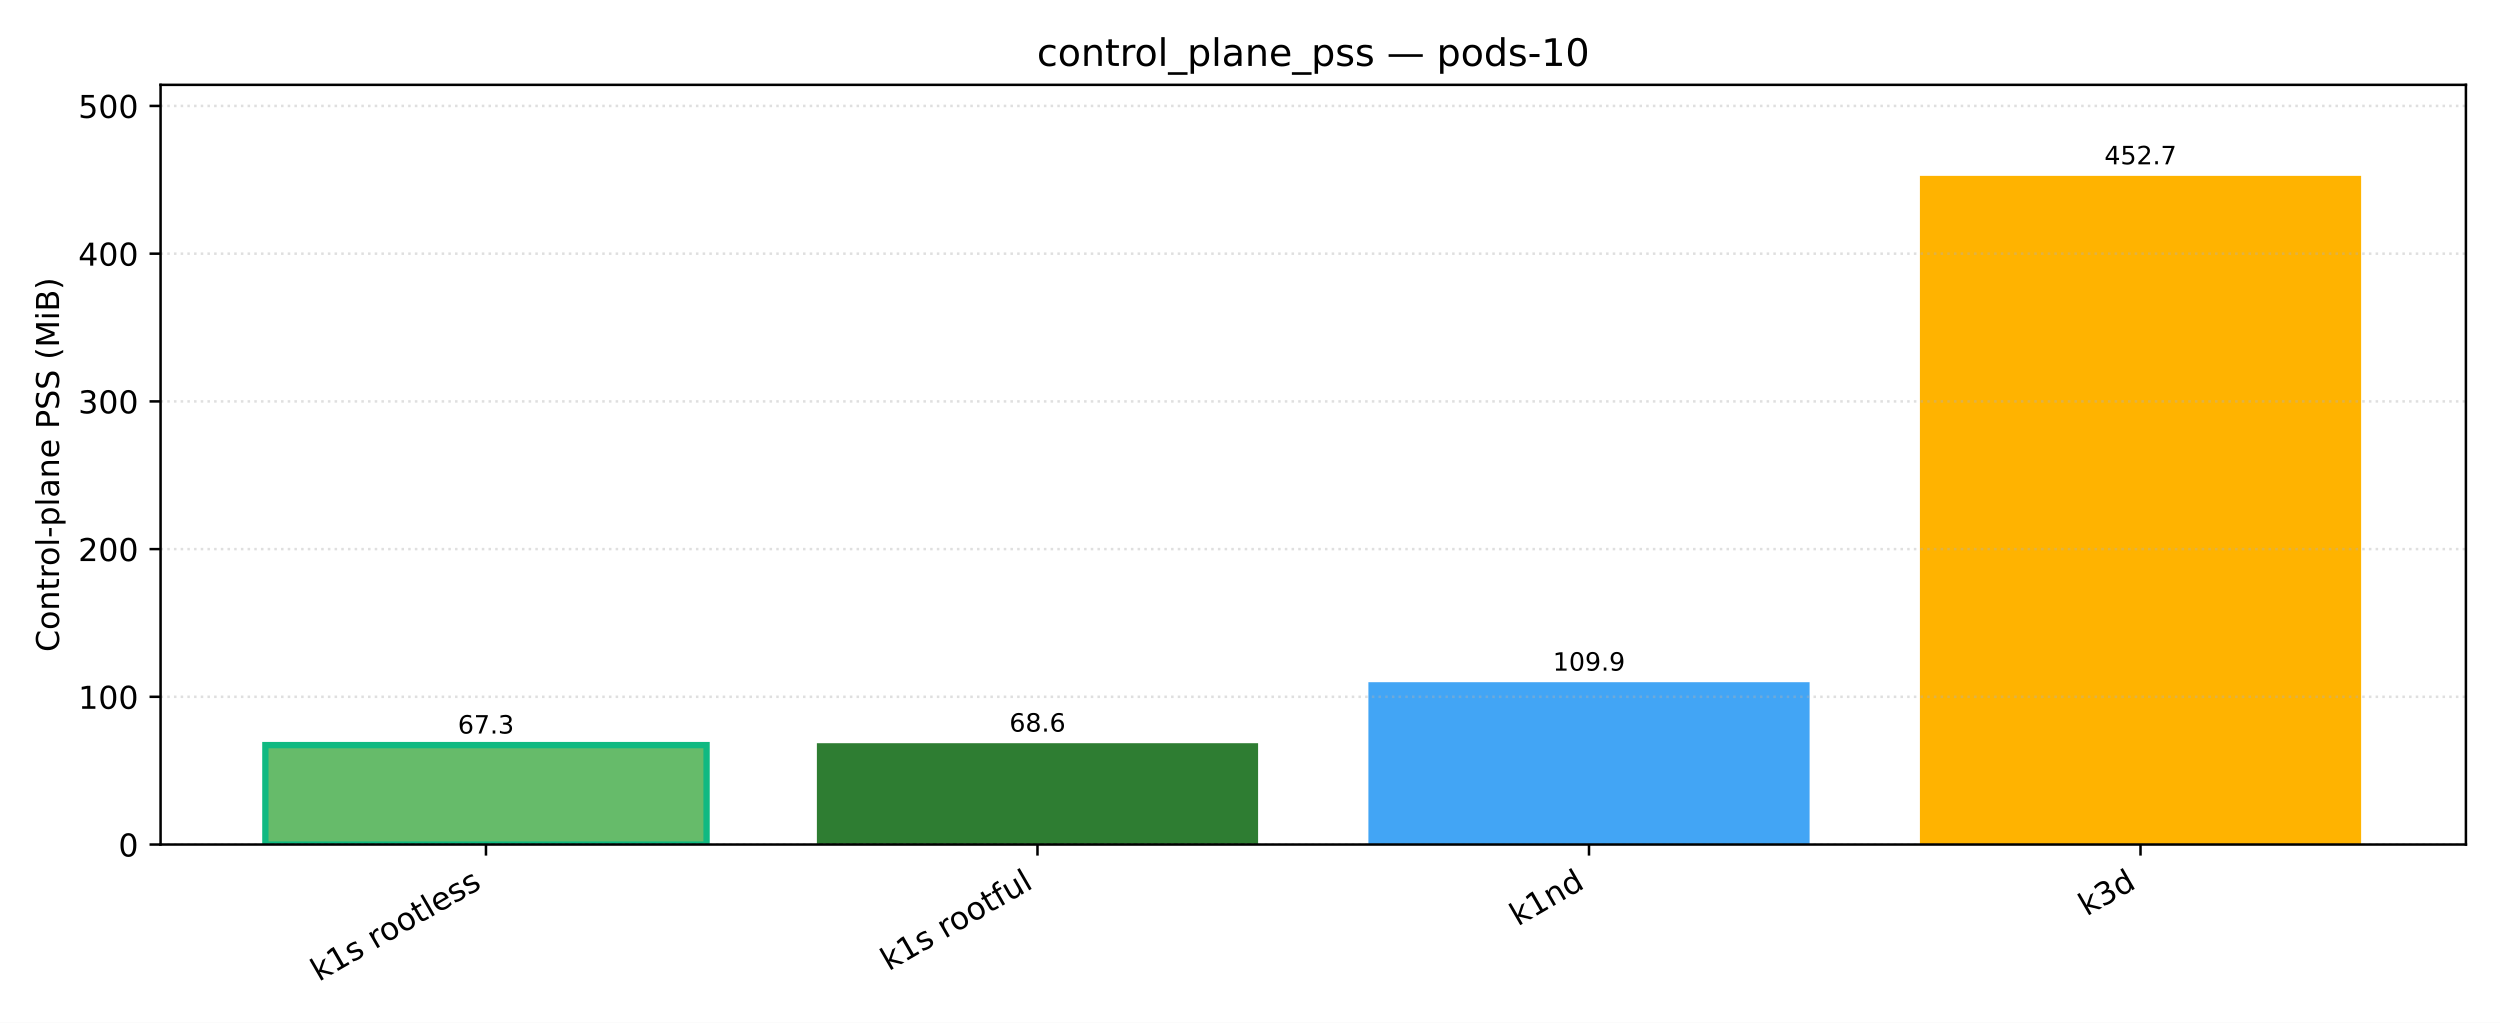
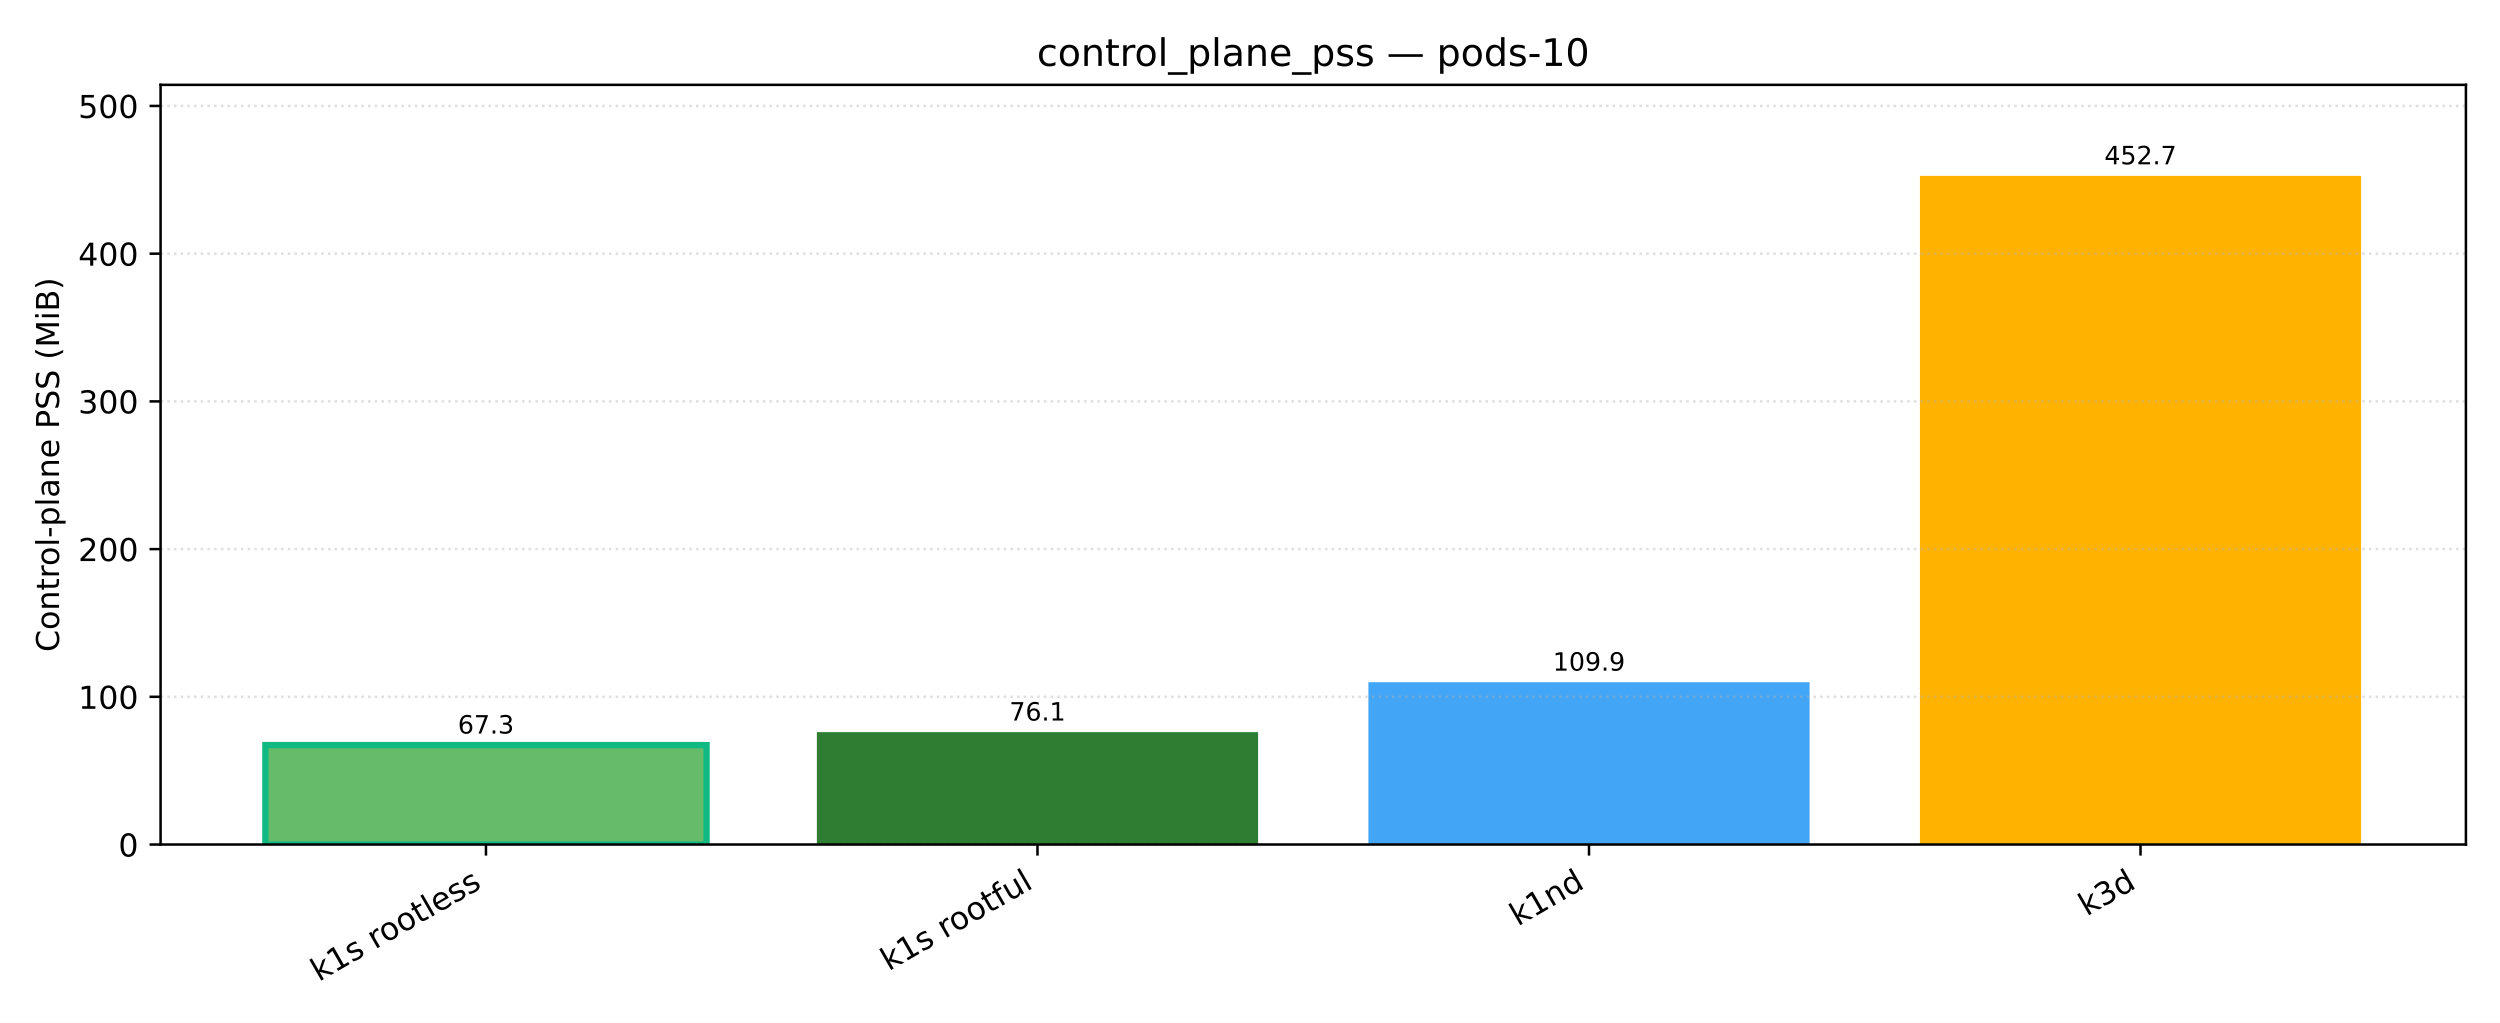
<svg xmlns="http://www.w3.org/2000/svg" xmlns:xlink="http://www.w3.org/1999/xlink" width="792pt" height="324pt" viewBox="0 0 792 324" version="1.1">
  <defs>
    <style type="text/css">*{stroke-linejoin: round; stroke-linecap: butt}</style>
  </defs>
  <g id="figure_1">
    <g id="patch_1">
      <path d="M 0 324  L 792 324  L 792 0  L 0 0  z " style="fill: #ffffff" />
    </g>
    <g id="axes_1">
      <g id="patch_2">
        <path d="M 50.87 267.545  L 781.2 267.545  L 781.2 26.88  L 50.87 26.88  z " style="fill: #ffffff" />
      </g>
      <g id="patch_3">
-         <path d="M 84.067 267.545  L 223.843 267.545  L 223.843 236.054  L 84.067 236.054  z " clip-path="url(#p83d987f773)" style="fill: #66bb6a; stroke: #10b981; stroke-width: 2; stroke-linejoin: miter" />
+         <path d="M 84.067 267.545  L 223.843 267.545  L 223.843 236.054  L 84.067 236.054  z " clip-path="url(#pac40f87c08)" style="fill: #66bb6a; stroke: #10b981; stroke-width: 2; stroke-linejoin: miter" />
      </g>
      <g id="patch_4">
-         <path d="M 258.787 267.545  L 398.563 267.545  L 398.563 235.446  L 258.787 235.446  z " clip-path="url(#p83d987f773)" style="fill: #2e7d32" />
+         <path d="M 258.787 267.545  L 398.563 267.545  L 398.563 231.94  L 258.787 231.94  z " clip-path="url(#pac40f87c08)" style="fill: #2e7d32" />
      </g>
      <g id="patch_5">
-         <path d="M 433.507 267.545  L 573.283 267.545  L 573.283 216.128  L 433.507 216.128  z " clip-path="url(#p83d987f773)" style="fill: #42a5f5" />
+         <path d="M 433.507 267.545  L 573.283 267.545  L 573.283 216.128  L 433.507 216.128  z " clip-path="url(#pac40f87c08)" style="fill: #42a5f5" />
      </g>
      <g id="patch_6">
-         <path d="M 608.227 267.545  L 748.003 267.545  L 748.003 55.716  L 608.227 55.716  z " clip-path="url(#p83d987f773)" style="fill: #ffb300" />
+         <path d="M 608.227 267.545  L 748.003 267.545  L 748.003 55.716  L 608.227 55.716  z " clip-path="url(#pac40f87c08)" style="fill: #ffb300" />
      </g>
      <g id="matplotlib.axis_1">
        <g id="xtick_1">
          <g id="line2d_1">
            <defs>
-               <path id="mf62e1ab59a" d="M 0 0  L 0 3.5  " style="stroke: #000000; stroke-width: 0.8" />
+               <path id="ma1f870a93c" d="M 0 0  L 0 3.5  " style="stroke: #000000; stroke-width: 0.8" />
            </defs>
            <g>
-               <use xlink:href="#mf62e1ab59a" x="153.955" y="267.545" style="stroke: #000000; stroke-width: 0.8" />
+               <use xlink:href="#ma1f870a93c" x="153.955" y="267.545" style="stroke: #000000; stroke-width: 0.8" />
            </g>
          </g>
          <g id="text_1">
            <g transform="translate(101.0103 311.0931) rotate(-30) scale(0.1 -0.1)">
              <defs>
                <path id="DejaVuSans-6b" d="M 581 4863  L 1159 4863  L 1159 1991  L 2875 3500  L 3609 3500  L 1753 1863  L 3688 0  L 2938 0  L 1159 1709  L 1159 0  L 581 0  L 581 4863  z " transform="scale(0.015625)" />
                <path id="DejaVuSans-31" d="M 794 531  L 1825 531  L 1825 4091  L 703 3866  L 703 4441  L 1819 4666  L 2450 4666  L 2450 531  L 3481 531  L 3481 0  L 794 0  L 794 531  z " transform="scale(0.015625)" />
                <path id="DejaVuSans-73" d="M 2834 3397  L 2834 2853  Q 2591 2978 2328 3040  Q 2066 3103 1784 3103  Q 1356 3103 1142 2972  Q 928 2841 928 2578  Q 928 2378 1081 2264  Q 1234 2150 1697 2047  L 1894 2003  Q 2506 1872 2764 1633  Q 3022 1394 3022 966  Q 3022 478 2636 193  Q 2250 -91 1575 -91  Q 1294 -91 989 -36  Q 684 19 347 128  L 347 722  Q 666 556 975 473  Q 1284 391 1588 391  Q 1994 391 2212 530  Q 2431 669 2431 922  Q 2431 1156 2273 1281  Q 2116 1406 1581 1522  L 1381 1569  Q 847 1681 609 1914  Q 372 2147 372 2553  Q 372 3047 722 3315  Q 1072 3584 1716 3584  Q 2034 3584 2315 3537  Q 2597 3491 2834 3397  z " transform="scale(0.015625)" />
                <path id="DejaVuSans-20" transform="scale(0.015625)" />
                <path id="DejaVuSans-72" d="M 2631 2963  Q 2534 3019 2420 3045  Q 2306 3072 2169 3072  Q 1681 3072 1420 2755  Q 1159 2438 1159 1844  L 1159 0  L 581 0  L 581 3500  L 1159 3500  L 1159 2956  Q 1341 3275 1631 3429  Q 1922 3584 2338 3584  Q 2397 3584 2469 3576  Q 2541 3569 2628 3553  L 2631 2963  z " transform="scale(0.015625)" />
                <path id="DejaVuSans-6f" d="M 1959 3097  Q 1497 3097 1228 2736  Q 959 2375 959 1747  Q 959 1119 1226 758  Q 1494 397 1959 397  Q 2419 397 2687 759  Q 2956 1122 2956 1747  Q 2956 2369 2687 2733  Q 2419 3097 1959 3097  z M 1959 3584  Q 2709 3584 3137 3096  Q 3566 2609 3566 1747  Q 3566 888 3137 398  Q 2709 -91 1959 -91  Q 1206 -91 779 398  Q 353 888 353 1747  Q 353 2609 779 3096  Q 1206 3584 1959 3584  z " transform="scale(0.015625)" />
                <path id="DejaVuSans-74" d="M 1172 4494  L 1172 3500  L 2356 3500  L 2356 3053  L 1172 3053  L 1172 1153  Q 1172 725 1289 603  Q 1406 481 1766 481  L 2356 481  L 2356 0  L 1766 0  Q 1100 0 847 248  Q 594 497 594 1153  L 594 3053  L 172 3053  L 172 3500  L 594 3500  L 594 4494  L 1172 4494  z " transform="scale(0.015625)" />
                <path id="DejaVuSans-6c" d="M 603 4863  L 1178 4863  L 1178 0  L 603 0  L 603 4863  z " transform="scale(0.015625)" />
                <path id="DejaVuSans-65" d="M 3597 1894  L 3597 1613  L 953 1613  Q 991 1019 1311 708  Q 1631 397 2203 397  Q 2534 397 2845 478  Q 3156 559 3463 722  L 3463 178  Q 3153 47 2828 -22  Q 2503 -91 2169 -91  Q 1331 -91 842 396  Q 353 884 353 1716  Q 353 2575 817 3079  Q 1281 3584 2069 3584  Q 2775 3584 3186 3129  Q 3597 2675 3597 1894  z M 3022 2063  Q 3016 2534 2758 2815  Q 2500 3097 2075 3097  Q 1594 3097 1305 2825  Q 1016 2553 972 2059  L 3022 2063  z " transform="scale(0.015625)" />
              </defs>
              <use xlink:href="#DejaVuSans-6b" />
              <use xlink:href="#DejaVuSans-31" transform="translate(57.91016 0)" />
              <use xlink:href="#DejaVuSans-73" transform="translate(121.5332 0)" />
              <use xlink:href="#DejaVuSans-20" transform="translate(173.6328 0)" />
              <use xlink:href="#DejaVuSans-72" transform="translate(205.4199 0)" />
              <use xlink:href="#DejaVuSans-6f" transform="translate(244.2832 0)" />
              <use xlink:href="#DejaVuSans-6f" transform="translate(305.4648 0)" />
              <use xlink:href="#DejaVuSans-74" transform="translate(366.6465 0)" />
              <use xlink:href="#DejaVuSans-6c" transform="translate(405.8555 0)" />
              <use xlink:href="#DejaVuSans-65" transform="translate(433.6387 0)" />
              <use xlink:href="#DejaVuSans-73" transform="translate(495.1621 0)" />
              <use xlink:href="#DejaVuSans-73" transform="translate(547.2617 0)" />
            </g>
          </g>
        </g>
        <g id="xtick_2">
          <g id="line2d_2">
            <g>
-               <use xlink:href="#mf62e1ab59a" x="328.675" y="267.545" style="stroke: #000000; stroke-width: 0.8" />
+               <use xlink:href="#ma1f870a93c" x="328.675" y="267.545" style="stroke: #000000; stroke-width: 0.8" />
            </g>
          </g>
          <g id="text_2">
            <g transform="translate(281.545 307.7361) rotate(-30) scale(0.1 -0.1)">
              <defs>
                <path id="DejaVuSans-66" d="M 2375 4863  L 2375 4384  L 1825 4384  Q 1516 4384 1395 4259  Q 1275 4134 1275 3809  L 1275 3500  L 2222 3500  L 2222 3053  L 1275 3053  L 1275 0  L 697 0  L 697 3053  L 147 3053  L 147 3500  L 697 3500  L 697 3744  Q 697 4328 969 4595  Q 1241 4863 1831 4863  L 2375 4863  z " transform="scale(0.015625)" />
                <path id="DejaVuSans-75" d="M 544 1381  L 544 3500  L 1119 3500  L 1119 1403  Q 1119 906 1312 657  Q 1506 409 1894 409  Q 2359 409 2629 706  Q 2900 1003 2900 1516  L 2900 3500  L 3475 3500  L 3475 0  L 2900 0  L 2900 538  Q 2691 219 2414 64  Q 2138 -91 1772 -91  Q 1169 -91 856 284  Q 544 659 544 1381  z M 1991 3584  L 1991 3584  z " transform="scale(0.015625)" />
              </defs>
              <use xlink:href="#DejaVuSans-6b" />
              <use xlink:href="#DejaVuSans-31" transform="translate(57.91016 0)" />
              <use xlink:href="#DejaVuSans-73" transform="translate(121.5332 0)" />
              <use xlink:href="#DejaVuSans-20" transform="translate(173.6328 0)" />
              <use xlink:href="#DejaVuSans-72" transform="translate(205.4199 0)" />
              <use xlink:href="#DejaVuSans-6f" transform="translate(244.2832 0)" />
              <use xlink:href="#DejaVuSans-6f" transform="translate(305.4648 0)" />
              <use xlink:href="#DejaVuSans-74" transform="translate(366.6465 0)" />
              <use xlink:href="#DejaVuSans-66" transform="translate(405.8555 0)" />
              <use xlink:href="#DejaVuSans-75" transform="translate(441.0605 0)" />
              <use xlink:href="#DejaVuSans-6c" transform="translate(504.4395 0)" />
            </g>
          </g>
        </g>
        <g id="xtick_3">
          <g id="line2d_3">
            <g>
-               <use xlink:href="#mf62e1ab59a" x="503.395" y="267.545" style="stroke: #000000; stroke-width: 0.8" />
+               <use xlink:href="#ma1f870a93c" x="503.395" y="267.545" style="stroke: #000000; stroke-width: 0.8" />
            </g>
          </g>
          <g id="text_3">
            <g transform="translate(480.8439 293.5454) rotate(-30) scale(0.1 -0.1)">
              <defs>
                <path id="DejaVuSans-6e" d="M 3513 2113  L 3513 0  L 2938 0  L 2938 2094  Q 2938 2591 2744 2837  Q 2550 3084 2163 3084  Q 1697 3084 1428 2787  Q 1159 2491 1159 1978  L 1159 0  L 581 0  L 581 3500  L 1159 3500  L 1159 2956  Q 1366 3272 1645 3428  Q 1925 3584 2291 3584  Q 2894 3584 3203 3211  Q 3513 2838 3513 2113  z " transform="scale(0.015625)" />
                <path id="DejaVuSans-64" d="M 2906 2969  L 2906 4863  L 3481 4863  L 3481 0  L 2906 0  L 2906 525  Q 2725 213 2448 61  Q 2172 -91 1784 -91  Q 1150 -91 751 415  Q 353 922 353 1747  Q 353 2572 751 3078  Q 1150 3584 1784 3584  Q 2172 3584 2448 3432  Q 2725 3281 2906 2969  z M 947 1747  Q 947 1113 1208 752  Q 1469 391 1925 391  Q 2381 391 2643 752  Q 2906 1113 2906 1747  Q 2906 2381 2643 2742  Q 2381 3103 1925 3103  Q 1469 3103 1208 2742  Q 947 2381 947 1747  z " transform="scale(0.015625)" />
              </defs>
              <use xlink:href="#DejaVuSans-6b" />
              <use xlink:href="#DejaVuSans-31" transform="translate(57.91016 0)" />
              <use xlink:href="#DejaVuSans-6e" transform="translate(121.5332 0)" />
              <use xlink:href="#DejaVuSans-64" transform="translate(184.9121 0)" />
            </g>
          </g>
        </g>
        <g id="xtick_4">
          <g id="line2d_4">
            <g>
-               <use xlink:href="#mf62e1ab59a" x="678.115" y="267.545" style="stroke: #000000; stroke-width: 0.8" />
+               <use xlink:href="#ma1f870a93c" x="678.115" y="267.545" style="stroke: #000000; stroke-width: 0.8" />
            </g>
          </g>
          <g id="text_4">
            <g transform="translate(661.0525 290.3767) rotate(-30) scale(0.1 -0.1)">
              <defs>
                <path id="DejaVuSans-33" d="M 2597 2516  Q 3050 2419 3304 2112  Q 3559 1806 3559 1356  Q 3559 666 3084 287  Q 2609 -91 1734 -91  Q 1441 -91 1130 -33  Q 819 25 488 141  L 488 750  Q 750 597 1062 519  Q 1375 441 1716 441  Q 2309 441 2620 675  Q 2931 909 2931 1356  Q 2931 1769 2642 2001  Q 2353 2234 1838 2234  L 1294 2234  L 1294 2753  L 1863 2753  Q 2328 2753 2575 2939  Q 2822 3125 2822 3475  Q 2822 3834 2567 4026  Q 2313 4219 1838 4219  Q 1578 4219 1281 4162  Q 984 4106 628 3988  L 628 4550  Q 988 4650 1302 4700  Q 1616 4750 1894 4750  Q 2613 4750 3031 4423  Q 3450 4097 3450 3541  Q 3450 3153 3228 2886  Q 3006 2619 2597 2516  z " transform="scale(0.015625)" />
              </defs>
              <use xlink:href="#DejaVuSans-6b" />
              <use xlink:href="#DejaVuSans-33" transform="translate(57.91016 0)" />
              <use xlink:href="#DejaVuSans-64" transform="translate(121.5332 0)" />
            </g>
          </g>
        </g>
      </g>
      <g id="matplotlib.axis_2">
        <g id="ytick_1">
          <g id="line2d_5">
-             <path d="M 50.87 267.545  L 781.2 267.545  " clip-path="url(#p83d987f773)" style="fill: none; stroke-dasharray: 0.8,1.32; stroke-dashoffset: 0; stroke: #b0b0b0; stroke-opacity: 0.4; stroke-width: 0.8" />
+             <path d="M 50.87 267.545  L 781.2 267.545  " clip-path="url(#pac40f87c08)" style="fill: none; stroke-dasharray: 0.8,1.32; stroke-dashoffset: 0; stroke: #b0b0b0; stroke-opacity: 0.4; stroke-width: 0.8" />
          </g>
          <g id="line2d_6">
            <defs>
-               <path id="mbcd9920f09" d="M 0 0  L -3.5 0  " style="stroke: #000000; stroke-width: 0.8" />
+               <path id="m5854d55865" d="M 0 0  L -3.5 0  " style="stroke: #000000; stroke-width: 0.8" />
            </defs>
            <g>
-               <use xlink:href="#mbcd9920f09" x="50.87" y="267.545" style="stroke: #000000; stroke-width: 0.8" />
+               <use xlink:href="#m5854d55865" x="50.87" y="267.545" style="stroke: #000000; stroke-width: 0.8" />
            </g>
          </g>
          <g id="text_5">
            <g transform="translate(37.5075 271.3447) scale(0.1 -0.1)">
              <defs>
                <path id="DejaVuSans-30" d="M 2034 4250  Q 1547 4250 1301 3770  Q 1056 3291 1056 2328  Q 1056 1369 1301 889  Q 1547 409 2034 409  Q 2525 409 2770 889  Q 3016 1369 3016 2328  Q 3016 3291 2770 3770  Q 2525 4250 2034 4250  z M 2034 4750  Q 2819 4750 3233 4129  Q 3647 3509 3647 2328  Q 3647 1150 3233 529  Q 2819 -91 2034 -91  Q 1250 -91 836 529  Q 422 1150 422 2328  Q 422 3509 836 4129  Q 1250 4750 2034 4750  z " transform="scale(0.015625)" />
              </defs>
              <use xlink:href="#DejaVuSans-30" />
            </g>
          </g>
        </g>
        <g id="ytick_2">
          <g id="line2d_7">
-             <path d="M 50.87 220.75  L 781.2 220.75  " clip-path="url(#p83d987f773)" style="fill: none; stroke-dasharray: 0.8,1.32; stroke-dashoffset: 0; stroke: #b0b0b0; stroke-opacity: 0.4; stroke-width: 0.8" />
+             <path d="M 50.87 220.75  L 781.2 220.75  " clip-path="url(#pac40f87c08)" style="fill: none; stroke-dasharray: 0.8,1.32; stroke-dashoffset: 0; stroke: #b0b0b0; stroke-opacity: 0.4; stroke-width: 0.8" />
          </g>
          <g id="line2d_8">
            <g>
-               <use xlink:href="#mbcd9920f09" x="50.87" y="220.75" style="stroke: #000000; stroke-width: 0.8" />
+               <use xlink:href="#m5854d55865" x="50.87" y="220.75" style="stroke: #000000; stroke-width: 0.8" />
            </g>
          </g>
          <g id="text_6">
            <g transform="translate(24.7825 224.549) scale(0.1 -0.1)">
              <use xlink:href="#DejaVuSans-31" />
              <use xlink:href="#DejaVuSans-30" transform="translate(63.62305 0)" />
              <use xlink:href="#DejaVuSans-30" transform="translate(127.2461 0)" />
            </g>
          </g>
        </g>
        <g id="ytick_3">
          <g id="line2d_9">
-             <path d="M 50.87 173.954  L 781.2 173.954  " clip-path="url(#p83d987f773)" style="fill: none; stroke-dasharray: 0.8,1.32; stroke-dashoffset: 0; stroke: #b0b0b0; stroke-opacity: 0.4; stroke-width: 0.8" />
+             <path d="M 50.87 173.954  L 781.2 173.954  " clip-path="url(#pac40f87c08)" style="fill: none; stroke-dasharray: 0.8,1.32; stroke-dashoffset: 0; stroke: #b0b0b0; stroke-opacity: 0.4; stroke-width: 0.8" />
          </g>
          <g id="line2d_10">
            <g>
-               <use xlink:href="#mbcd9920f09" x="50.87" y="173.954" style="stroke: #000000; stroke-width: 0.8" />
+               <use xlink:href="#m5854d55865" x="50.87" y="173.954" style="stroke: #000000; stroke-width: 0.8" />
            </g>
          </g>
          <g id="text_7">
            <g transform="translate(24.7825 177.7533) scale(0.1 -0.1)">
              <defs>
                <path id="DejaVuSans-32" d="M 1228 531  L 3431 531  L 3431 0  L 469 0  L 469 531  Q 828 903 1448 1529  Q 2069 2156 2228 2338  Q 2531 2678 2651 2914  Q 2772 3150 2772 3378  Q 2772 3750 2511 3984  Q 2250 4219 1831 4219  Q 1534 4219 1204 4116  Q 875 4013 500 3803  L 500 4441  Q 881 4594 1212 4672  Q 1544 4750 1819 4750  Q 2544 4750 2975 4387  Q 3406 4025 3406 3419  Q 3406 3131 3298 2873  Q 3191 2616 2906 2266  Q 2828 2175 2409 1742  Q 1991 1309 1228 531  z " transform="scale(0.015625)" />
              </defs>
              <use xlink:href="#DejaVuSans-32" />
              <use xlink:href="#DejaVuSans-30" transform="translate(63.62305 0)" />
              <use xlink:href="#DejaVuSans-30" transform="translate(127.2461 0)" />
            </g>
          </g>
        </g>
        <g id="ytick_4">
          <g id="line2d_11">
-             <path d="M 50.87 127.158  L 781.2 127.158  " clip-path="url(#p83d987f773)" style="fill: none; stroke-dasharray: 0.8,1.32; stroke-dashoffset: 0; stroke: #b0b0b0; stroke-opacity: 0.4; stroke-width: 0.8" />
+             <path d="M 50.87 127.158  L 781.2 127.158  " clip-path="url(#pac40f87c08)" style="fill: none; stroke-dasharray: 0.8,1.32; stroke-dashoffset: 0; stroke: #b0b0b0; stroke-opacity: 0.4; stroke-width: 0.8" />
          </g>
          <g id="line2d_12">
            <g>
-               <use xlink:href="#mbcd9920f09" x="50.87" y="127.158" style="stroke: #000000; stroke-width: 0.8" />
+               <use xlink:href="#m5854d55865" x="50.87" y="127.158" style="stroke: #000000; stroke-width: 0.8" />
            </g>
          </g>
          <g id="text_8">
            <g transform="translate(24.7825 130.9577) scale(0.1 -0.1)">
              <use xlink:href="#DejaVuSans-33" />
              <use xlink:href="#DejaVuSans-30" transform="translate(63.62305 0)" />
              <use xlink:href="#DejaVuSans-30" transform="translate(127.2461 0)" />
            </g>
          </g>
        </g>
        <g id="ytick_5">
          <g id="line2d_13">
-             <path d="M 50.87 80.363  L 781.2 80.363  " clip-path="url(#p83d987f773)" style="fill: none; stroke-dasharray: 0.8,1.32; stroke-dashoffset: 0; stroke: #b0b0b0; stroke-opacity: 0.4; stroke-width: 0.8" />
+             <path d="M 50.87 80.363  L 781.2 80.363  " clip-path="url(#pac40f87c08)" style="fill: none; stroke-dasharray: 0.8,1.32; stroke-dashoffset: 0; stroke: #b0b0b0; stroke-opacity: 0.4; stroke-width: 0.8" />
          </g>
          <g id="line2d_14">
            <g>
-               <use xlink:href="#mbcd9920f09" x="50.87" y="80.363" style="stroke: #000000; stroke-width: 0.8" />
+               <use xlink:href="#m5854d55865" x="50.87" y="80.363" style="stroke: #000000; stroke-width: 0.8" />
            </g>
          </g>
          <g id="text_9">
            <g transform="translate(24.7825 84.16201) scale(0.1 -0.1)">
              <defs>
                <path id="DejaVuSans-34" d="M 2419 4116  L 825 1625  L 2419 1625  L 2419 4116  z M 2253 4666  L 3047 4666  L 3047 1625  L 3713 1625  L 3713 1100  L 3047 1100  L 3047 0  L 2419 0  L 2419 1100  L 313 1100  L 313 1709  L 2253 4666  z " transform="scale(0.015625)" />
              </defs>
              <use xlink:href="#DejaVuSans-34" />
              <use xlink:href="#DejaVuSans-30" transform="translate(63.62305 0)" />
              <use xlink:href="#DejaVuSans-30" transform="translate(127.2461 0)" />
            </g>
          </g>
        </g>
        <g id="ytick_6">
          <g id="line2d_15">
-             <path d="M 50.87 33.567  L 781.2 33.567  " clip-path="url(#p83d987f773)" style="fill: none; stroke-dasharray: 0.8,1.32; stroke-dashoffset: 0; stroke: #b0b0b0; stroke-opacity: 0.4; stroke-width: 0.8" />
+             <path d="M 50.87 33.567  L 781.2 33.567  " clip-path="url(#pac40f87c08)" style="fill: none; stroke-dasharray: 0.8,1.32; stroke-dashoffset: 0; stroke: #b0b0b0; stroke-opacity: 0.4; stroke-width: 0.8" />
          </g>
          <g id="line2d_16">
            <g>
-               <use xlink:href="#mbcd9920f09" x="50.87" y="33.567" style="stroke: #000000; stroke-width: 0.8" />
+               <use xlink:href="#m5854d55865" x="50.87" y="33.567" style="stroke: #000000; stroke-width: 0.8" />
            </g>
          </g>
          <g id="text_10">
            <g transform="translate(24.7825 37.36634) scale(0.1 -0.1)">
              <defs>
                <path id="DejaVuSans-35" d="M 691 4666  L 3169 4666  L 3169 4134  L 1269 4134  L 1269 2991  Q 1406 3038 1543 3061  Q 1681 3084 1819 3084  Q 2600 3084 3056 2656  Q 3513 2228 3513 1497  Q 3513 744 3044 326  Q 2575 -91 1722 -91  Q 1428 -91 1123 -41  Q 819 9 494 109  L 494 744  Q 775 591 1075 516  Q 1375 441 1709 441  Q 2250 441 2565 725  Q 2881 1009 2881 1497  Q 2881 1984 2565 2268  Q 2250 2553 1709 2553  Q 1456 2553 1204 2497  Q 953 2441 691 2322  L 691 4666  z " transform="scale(0.015625)" />
              </defs>
              <use xlink:href="#DejaVuSans-35" />
              <use xlink:href="#DejaVuSans-30" transform="translate(63.62305 0)" />
              <use xlink:href="#DejaVuSans-30" transform="translate(127.2461 0)" />
            </g>
          </g>
        </g>
        <g id="text_11">
          <g transform="translate(18.70281 206.537) rotate(-90) scale(0.1 -0.1)">
            <defs>
              <path id="DejaVuSans-43" d="M 4122 4306  L 4122 3641  Q 3803 3938 3442 4084  Q 3081 4231 2675 4231  Q 1875 4231 1450 3742  Q 1025 3253 1025 2328  Q 1025 1406 1450 917  Q 1875 428 2675 428  Q 3081 428 3442 575  Q 3803 722 4122 1019  L 4122 359  Q 3791 134 3420 21  Q 3050 -91 2638 -91  Q 1578 -91 968 557  Q 359 1206 359 2328  Q 359 3453 968 4101  Q 1578 4750 2638 4750  Q 3056 4750 3426 4639  Q 3797 4528 4122 4306  z " transform="scale(0.015625)" />
              <path id="DejaVuSans-2011" d="M 313 2009  L 1997 2009  L 1997 1497  L 313 1497  L 313 2009  z " transform="scale(0.015625)" />
              <path id="DejaVuSans-70" d="M 1159 525  L 1159 -1331  L 581 -1331  L 581 3500  L 1159 3500  L 1159 2969  Q 1341 3281 1617 3432  Q 1894 3584 2278 3584  Q 2916 3584 3314 3078  Q 3713 2572 3713 1747  Q 3713 922 3314 415  Q 2916 -91 2278 -91  Q 1894 -91 1617 61  Q 1341 213 1159 525  z M 3116 1747  Q 3116 2381 2855 2742  Q 2594 3103 2138 3103  Q 1681 3103 1420 2742  Q 1159 2381 1159 1747  Q 1159 1113 1420 752  Q 1681 391 2138 391  Q 2594 391 2855 752  Q 3116 1113 3116 1747  z " transform="scale(0.015625)" />
              <path id="DejaVuSans-61" d="M 2194 1759  Q 1497 1759 1228 1600  Q 959 1441 959 1056  Q 959 750 1161 570  Q 1363 391 1709 391  Q 2188 391 2477 730  Q 2766 1069 2766 1631  L 2766 1759  L 2194 1759  z M 3341 1997  L 3341 0  L 2766 0  L 2766 531  Q 2569 213 2275 61  Q 1981 -91 1556 -91  Q 1019 -91 701 211  Q 384 513 384 1019  Q 384 1609 779 1909  Q 1175 2209 1959 2209  L 2766 2209  L 2766 2266  Q 2766 2663 2505 2880  Q 2244 3097 1772 3097  Q 1472 3097 1187 3025  Q 903 2953 641 2809  L 641 3341  Q 956 3463 1253 3523  Q 1550 3584 1831 3584  Q 2591 3584 2966 3190  Q 3341 2797 3341 1997  z " transform="scale(0.015625)" />
              <path id="DejaVuSans-50" d="M 1259 4147  L 1259 2394  L 2053 2394  Q 2494 2394 2734 2622  Q 2975 2850 2975 3272  Q 2975 3691 2734 3919  Q 2494 4147 2053 4147  L 1259 4147  z M 628 4666  L 2053 4666  Q 2838 4666 3239 4311  Q 3641 3956 3641 3272  Q 3641 2581 3239 2228  Q 2838 1875 2053 1875  L 1259 1875  L 1259 0  L 628 0  L 628 4666  z " transform="scale(0.015625)" />
              <path id="DejaVuSans-53" d="M 3425 4513  L 3425 3897  Q 3066 4069 2747 4153  Q 2428 4238 2131 4238  Q 1616 4238 1336 4038  Q 1056 3838 1056 3469  Q 1056 3159 1242 3001  Q 1428 2844 1947 2747  L 2328 2669  Q 3034 2534 3370 2195  Q 3706 1856 3706 1288  Q 3706 609 3251 259  Q 2797 -91 1919 -91  Q 1588 -91 1214 -16  Q 841 59 441 206  L 441 856  Q 825 641 1194 531  Q 1563 422 1919 422  Q 2459 422 2753 634  Q 3047 847 3047 1241  Q 3047 1584 2836 1778  Q 2625 1972 2144 2069  L 1759 2144  Q 1053 2284 737 2584  Q 422 2884 422 3419  Q 422 4038 858 4394  Q 1294 4750 2059 4750  Q 2388 4750 2728 4690  Q 3069 4631 3425 4513  z " transform="scale(0.015625)" />
              <path id="DejaVuSans-28" d="M 1984 4856  Q 1566 4138 1362 3434  Q 1159 2731 1159 2009  Q 1159 1288 1364 580  Q 1569 -128 1984 -844  L 1484 -844  Q 1016 -109 783 600  Q 550 1309 550 2009  Q 550 2706 781 3412  Q 1013 4119 1484 4856  L 1984 4856  z " transform="scale(0.015625)" />
              <path id="DejaVuSans-4d" d="M 628 4666  L 1569 4666  L 2759 1491  L 3956 4666  L 4897 4666  L 4897 0  L 4281 0  L 4281 4097  L 3078 897  L 2444 897  L 1241 4097  L 1241 0  L 628 0  L 628 4666  z " transform="scale(0.015625)" />
              <path id="DejaVuSans-69" d="M 603 3500  L 1178 3500  L 1178 0  L 603 0  L 603 3500  z M 603 4863  L 1178 4863  L 1178 4134  L 603 4134  L 603 4863  z " transform="scale(0.015625)" />
              <path id="DejaVuSans-42" d="M 1259 2228  L 1259 519  L 2272 519  Q 2781 519 3026 730  Q 3272 941 3272 1375  Q 3272 1813 3026 2020  Q 2781 2228 2272 2228  L 1259 2228  z M 1259 4147  L 1259 2741  L 2194 2741  Q 2656 2741 2882 2914  Q 3109 3088 3109 3444  Q 3109 3797 2882 3972  Q 2656 4147 2194 4147  L 1259 4147  z M 628 4666  L 2241 4666  Q 2963 4666 3353 4366  Q 3744 4066 3744 3513  Q 3744 3084 3544 2831  Q 3344 2578 2956 2516  Q 3422 2416 3680 2098  Q 3938 1781 3938 1306  Q 3938 681 3513 340  Q 3088 0 2303 0  L 628 0  L 628 4666  z " transform="scale(0.015625)" />
              <path id="DejaVuSans-29" d="M 513 4856  L 1013 4856  Q 1481 4119 1714 3412  Q 1947 2706 1947 2009  Q 1947 1309 1714 600  Q 1481 -109 1013 -844  L 513 -844  Q 928 -128 1133 580  Q 1338 1288 1338 2009  Q 1338 2731 1133 3434  Q 928 4138 513 4856  z " transform="scale(0.015625)" />
            </defs>
            <use xlink:href="#DejaVuSans-43" />
            <use xlink:href="#DejaVuSans-6f" transform="translate(69.82422 0)" />
            <use xlink:href="#DejaVuSans-6e" transform="translate(131.0059 0)" />
            <use xlink:href="#DejaVuSans-74" transform="translate(194.3848 0)" />
            <use xlink:href="#DejaVuSans-72" transform="translate(233.5938 0)" />
            <use xlink:href="#DejaVuSans-6f" transform="translate(272.457 0)" />
            <use xlink:href="#DejaVuSans-6c" transform="translate(333.6387 0)" />
            <use xlink:href="#DejaVuSans-2011" transform="translate(361.4219 0)" />
            <use xlink:href="#DejaVuSans-70" transform="translate(397.5059 0)" />
            <use xlink:href="#DejaVuSans-6c" transform="translate(460.9824 0)" />
            <use xlink:href="#DejaVuSans-61" transform="translate(488.7656 0)" />
            <use xlink:href="#DejaVuSans-6e" transform="translate(550.0449 0)" />
            <use xlink:href="#DejaVuSans-65" transform="translate(613.4238 0)" />
            <use xlink:href="#DejaVuSans-20" transform="translate(674.9473 0)" />
            <use xlink:href="#DejaVuSans-50" transform="translate(706.7344 0)" />
            <use xlink:href="#DejaVuSans-53" transform="translate(767.0371 0)" />
            <use xlink:href="#DejaVuSans-53" transform="translate(830.5137 0)" />
            <use xlink:href="#DejaVuSans-20" transform="translate(893.9902 0)" />
            <use xlink:href="#DejaVuSans-28" transform="translate(925.7773 0)" />
            <use xlink:href="#DejaVuSans-4d" transform="translate(964.791 0)" />
            <use xlink:href="#DejaVuSans-69" transform="translate(1051.07 0)" />
            <use xlink:href="#DejaVuSans-42" transform="translate(1078.854 0)" />
            <use xlink:href="#DejaVuSans-29" transform="translate(1147.457 0)" />
          </g>
        </g>
      </g>
      <g id="patch_7">
        <path d="M 50.87 267.545  L 50.87 26.88  " style="fill: none; stroke: #000000; stroke-width: 0.8; stroke-linejoin: miter; stroke-linecap: square" />
      </g>
      <g id="patch_8">
        <path d="M 781.2 267.545  L 781.2 26.88  " style="fill: none; stroke: #000000; stroke-width: 0.8; stroke-linejoin: miter; stroke-linecap: square" />
      </g>
      <g id="patch_9">
        <path d="M 50.87 267.545  L 781.2 267.545  " style="fill: none; stroke: #000000; stroke-width: 0.8; stroke-linejoin: miter; stroke-linecap: square" />
      </g>
      <g id="patch_10">
        <path d="M 50.87 26.88  L 781.2 26.88  " style="fill: none; stroke: #000000; stroke-width: 0.8; stroke-linejoin: miter; stroke-linecap: square" />
      </g>
      <g id="text_12">
        <g transform="translate(145.0486 232.3906) scale(0.08 -0.08)">
          <defs>
            <path id="DejaVuSans-36" d="M 2113 2584  Q 1688 2584 1439 2293  Q 1191 2003 1191 1497  Q 1191 994 1439 701  Q 1688 409 2113 409  Q 2538 409 2786 701  Q 3034 994 3034 1497  Q 3034 2003 2786 2293  Q 2538 2584 2113 2584  z M 3366 4563  L 3366 3988  Q 3128 4100 2886 4159  Q 2644 4219 2406 4219  Q 1781 4219 1451 3797  Q 1122 3375 1075 2522  Q 1259 2794 1537 2939  Q 1816 3084 2150 3084  Q 2853 3084 3261 2657  Q 3669 2231 3669 1497  Q 3669 778 3244 343  Q 2819 -91 2113 -91  Q 1303 -91 875 529  Q 447 1150 447 2328  Q 447 3434 972 4092  Q 1497 4750 2381 4750  Q 2619 4750 2861 4703  Q 3103 4656 3366 4563  z " transform="scale(0.015625)" />
            <path id="DejaVuSans-37" d="M 525 4666  L 3525 4666  L 3525 4397  L 1831 0  L 1172 0  L 2766 4134  L 525 4134  L 525 4666  z " transform="scale(0.015625)" />
            <path id="DejaVuSans-2e" d="M 684 794  L 1344 794  L 1344 0  L 684 0  L 684 794  z " transform="scale(0.015625)" />
          </defs>
          <use xlink:href="#DejaVuSans-36" />
          <use xlink:href="#DejaVuSans-37" transform="translate(63.62305 0)" />
          <use xlink:href="#DejaVuSans-2e" transform="translate(127.2461 0)" />
          <use xlink:href="#DejaVuSans-33" transform="translate(159.0332 0)" />
        </g>
      </g>
      <g id="text_13">
-         <g transform="translate(319.7687 231.7824) scale(0.08 -0.08)">
-           <defs>
-             <path id="DejaVuSans-38" d="M 2034 2216  Q 1584 2216 1326 1975  Q 1069 1734 1069 1313  Q 1069 891 1326 650  Q 1584 409 2034 409  Q 2484 409 2743 651  Q 3003 894 3003 1313  Q 3003 1734 2745 1975  Q 2488 2216 2034 2216  z M 1403 2484  Q 997 2584 770 2862  Q 544 3141 544 3541  Q 544 4100 942 4425  Q 1341 4750 2034 4750  Q 2731 4750 3128 4425  Q 3525 4100 3525 3541  Q 3525 3141 3298 2862  Q 3072 2584 2669 2484  Q 3125 2378 3379 2068  Q 3634 1759 3634 1313  Q 3634 634 3220 271  Q 2806 -91 2034 -91  Q 1263 -91 848 271  Q 434 634 434 1313  Q 434 1759 690 2068  Q 947 2378 1403 2484  z M 1172 3481  Q 1172 3119 1398 2916  Q 1625 2713 2034 2713  Q 2441 2713 2670 2916  Q 2900 3119 2900 3481  Q 2900 3844 2670 4047  Q 2441 4250 2034 4250  Q 1625 4250 1398 4047  Q 1172 3844 1172 3481  z " transform="scale(0.015625)" />
-           </defs>
-           <use xlink:href="#DejaVuSans-36" />
-           <use xlink:href="#DejaVuSans-38" transform="translate(63.62305 0)" />
+         <g transform="translate(319.7687 228.2759) scale(0.08 -0.08)">
+           <use xlink:href="#DejaVuSans-37" />
+           <use xlink:href="#DejaVuSans-36" transform="translate(63.62305 0)" />
          <use xlink:href="#DejaVuSans-2e" transform="translate(127.2461 0)" />
-           <use xlink:href="#DejaVuSans-36" transform="translate(159.0332 0)" />
+           <use xlink:href="#DejaVuSans-31" transform="translate(159.0332 0)" />
        </g>
      </g>
      <g id="text_14">
        <g transform="translate(491.9438 212.4641) scale(0.08 -0.08)">
          <defs>
            <path id="DejaVuSans-39" d="M 703 97  L 703 672  Q 941 559 1184 500  Q 1428 441 1663 441  Q 2288 441 2617 861  Q 2947 1281 2994 2138  Q 2813 1869 2534 1725  Q 2256 1581 1919 1581  Q 1219 1581 811 2004  Q 403 2428 403 3163  Q 403 3881 828 4315  Q 1253 4750 1959 4750  Q 2769 4750 3195 4129  Q 3622 3509 3622 2328  Q 3622 1225 3098 567  Q 2575 -91 1691 -91  Q 1453 -91 1209 -44  Q 966 3 703 97  z M 1959 2075  Q 2384 2075 2632 2365  Q 2881 2656 2881 3163  Q 2881 3666 2632 3958  Q 2384 4250 1959 4250  Q 1534 4250 1286 3958  Q 1038 3666 1038 3163  Q 1038 2656 1286 2365  Q 1534 2075 1959 2075  z " transform="scale(0.015625)" />
          </defs>
          <use xlink:href="#DejaVuSans-31" />
          <use xlink:href="#DejaVuSans-30" transform="translate(63.62305 0)" />
          <use xlink:href="#DejaVuSans-39" transform="translate(127.2461 0)" />
          <use xlink:href="#DejaVuSans-2e" transform="translate(190.8691 0)" />
          <use xlink:href="#DejaVuSans-39" transform="translate(222.6562 0)" />
        </g>
      </g>
      <g id="text_15">
        <g transform="translate(666.6639 52.05271) scale(0.08 -0.08)">
          <use xlink:href="#DejaVuSans-34" />
          <use xlink:href="#DejaVuSans-35" transform="translate(63.62305 0)" />
          <use xlink:href="#DejaVuSans-32" transform="translate(127.2461 0)" />
          <use xlink:href="#DejaVuSans-2e" transform="translate(190.8691 0)" />
          <use xlink:href="#DejaVuSans-37" transform="translate(222.6562 0)" />
        </g>
      </g>
      <g id="text_16">
        <g transform="translate(328.5044 20.88) scale(0.12 -0.12)">
          <defs>
            <path id="DejaVuSans-63" d="M 3122 3366  L 3122 2828  Q 2878 2963 2633 3030  Q 2388 3097 2138 3097  Q 1578 3097 1268 2742  Q 959 2388 959 1747  Q 959 1106 1268 751  Q 1578 397 2138 397  Q 2388 397 2633 464  Q 2878 531 3122 666  L 3122 134  Q 2881 22 2623 -34  Q 2366 -91 2075 -91  Q 1284 -91 818 406  Q 353 903 353 1747  Q 353 2603 823 3093  Q 1294 3584 2113 3584  Q 2378 3584 2631 3529  Q 2884 3475 3122 3366  z " transform="scale(0.015625)" />
            <path id="DejaVuSans-5f" d="M 3263 -1063  L 3263 -1509  L -63 -1509  L -63 -1063  L 3263 -1063  z " transform="scale(0.015625)" />
            <path id="DejaVuSans-2014" d="M 313 1978  L 6088 1978  L 6088 1528  L 313 1528  L 313 1978  z " transform="scale(0.015625)" />
            <path id="DejaVuSans-2d" d="M 313 2009  L 1997 2009  L 1997 1497  L 313 1497  L 313 2009  z " transform="scale(0.015625)" />
          </defs>
          <use xlink:href="#DejaVuSans-63" />
          <use xlink:href="#DejaVuSans-6f" transform="translate(54.98047 0)" />
          <use xlink:href="#DejaVuSans-6e" transform="translate(116.1621 0)" />
          <use xlink:href="#DejaVuSans-74" transform="translate(179.541 0)" />
          <use xlink:href="#DejaVuSans-72" transform="translate(218.75 0)" />
          <use xlink:href="#DejaVuSans-6f" transform="translate(257.6133 0)" />
          <use xlink:href="#DejaVuSans-6c" transform="translate(318.7949 0)" />
          <use xlink:href="#DejaVuSans-5f" transform="translate(346.5781 0)" />
          <use xlink:href="#DejaVuSans-70" transform="translate(396.5781 0)" />
          <use xlink:href="#DejaVuSans-6c" transform="translate(460.0547 0)" />
          <use xlink:href="#DejaVuSans-61" transform="translate(487.8379 0)" />
          <use xlink:href="#DejaVuSans-6e" transform="translate(549.1172 0)" />
          <use xlink:href="#DejaVuSans-65" transform="translate(612.4961 0)" />
          <use xlink:href="#DejaVuSans-5f" transform="translate(674.0195 0)" />
          <use xlink:href="#DejaVuSans-70" transform="translate(724.0195 0)" />
          <use xlink:href="#DejaVuSans-73" transform="translate(787.4961 0)" />
          <use xlink:href="#DejaVuSans-73" transform="translate(839.5957 0)" />
          <use xlink:href="#DejaVuSans-20" transform="translate(891.6953 0)" />
          <use xlink:href="#DejaVuSans-2014" transform="translate(923.4824 0)" />
          <use xlink:href="#DejaVuSans-20" transform="translate(1023.482 0)" />
          <use xlink:href="#DejaVuSans-70" transform="translate(1055.27 0)" />
          <use xlink:href="#DejaVuSans-6f" transform="translate(1118.746 0)" />
          <use xlink:href="#DejaVuSans-64" transform="translate(1179.928 0)" />
          <use xlink:href="#DejaVuSans-73" transform="translate(1243.404 0)" />
          <use xlink:href="#DejaVuSans-2d" transform="translate(1295.504 0)" />
          <use xlink:href="#DejaVuSans-31" transform="translate(1331.588 0)" />
          <use xlink:href="#DejaVuSans-30" transform="translate(1395.211 0)" />
        </g>
      </g>
    </g>
  </g>
  <defs>
-     <clipPath id="p83d987f773">
+     <clipPath id="pac40f87c08">
      <rect x="50.87" y="26.88" width="730.33" height="240.665" />
    </clipPath>
  </defs>
</svg>
